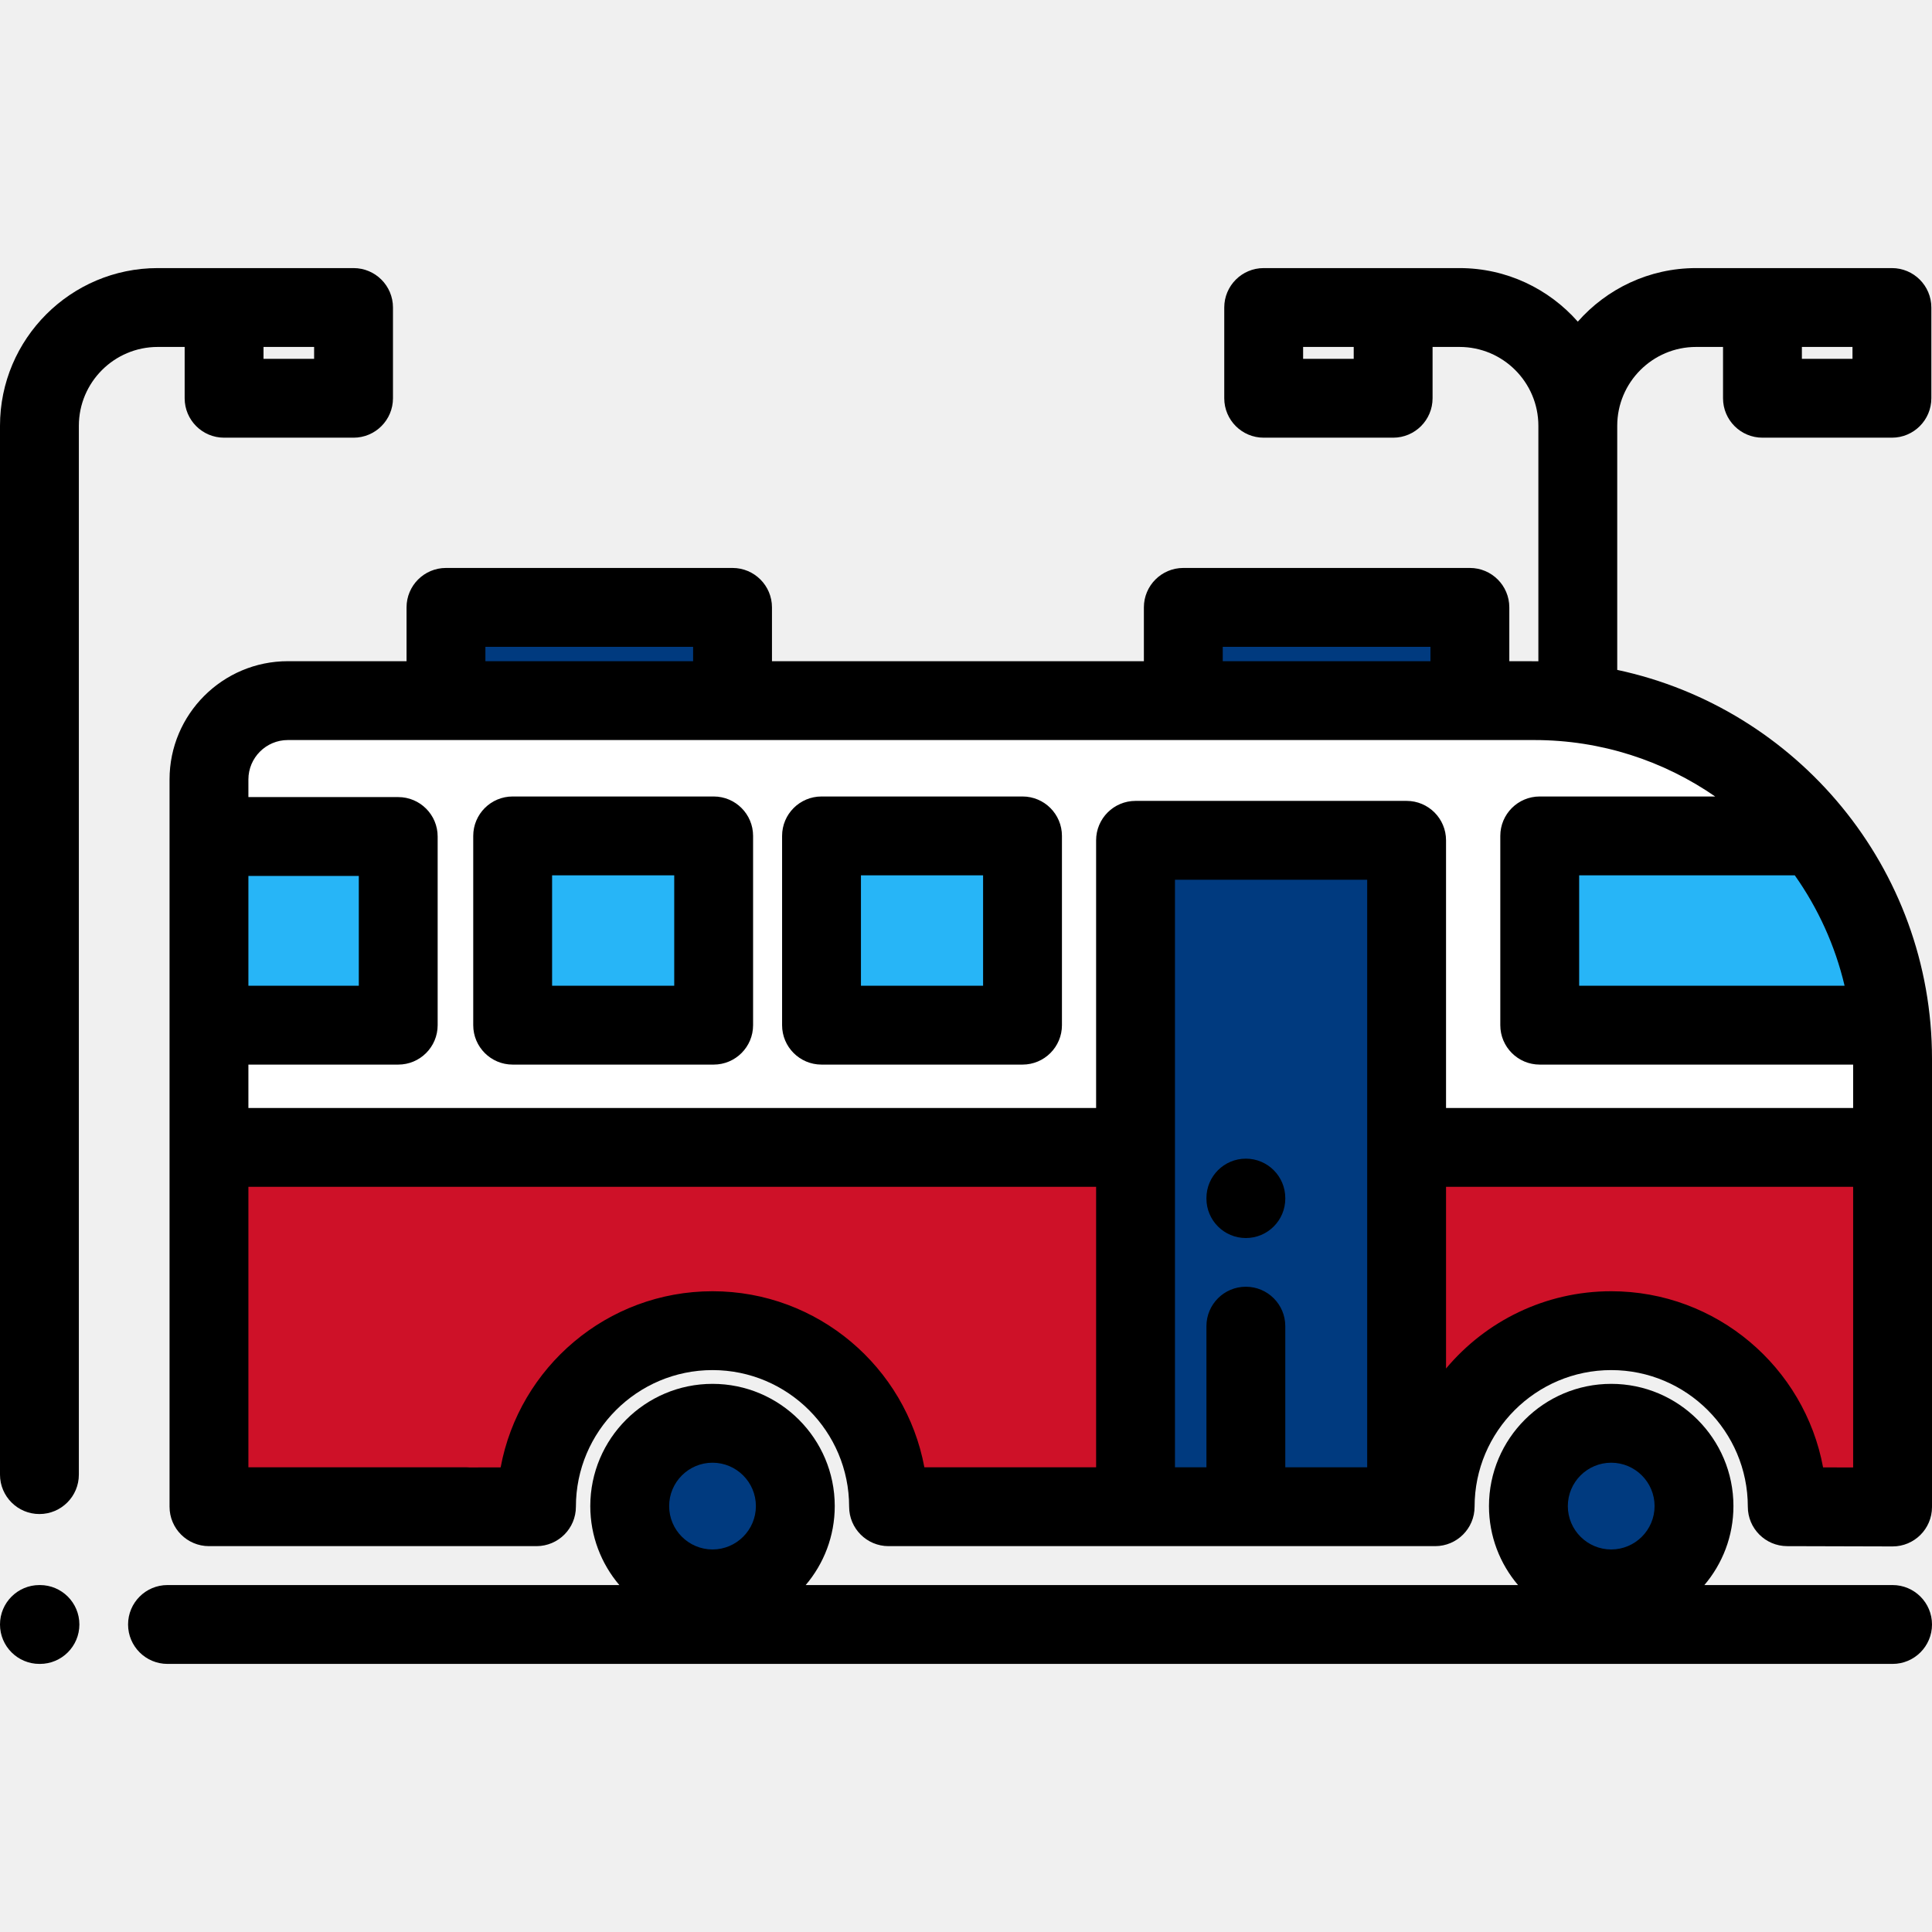
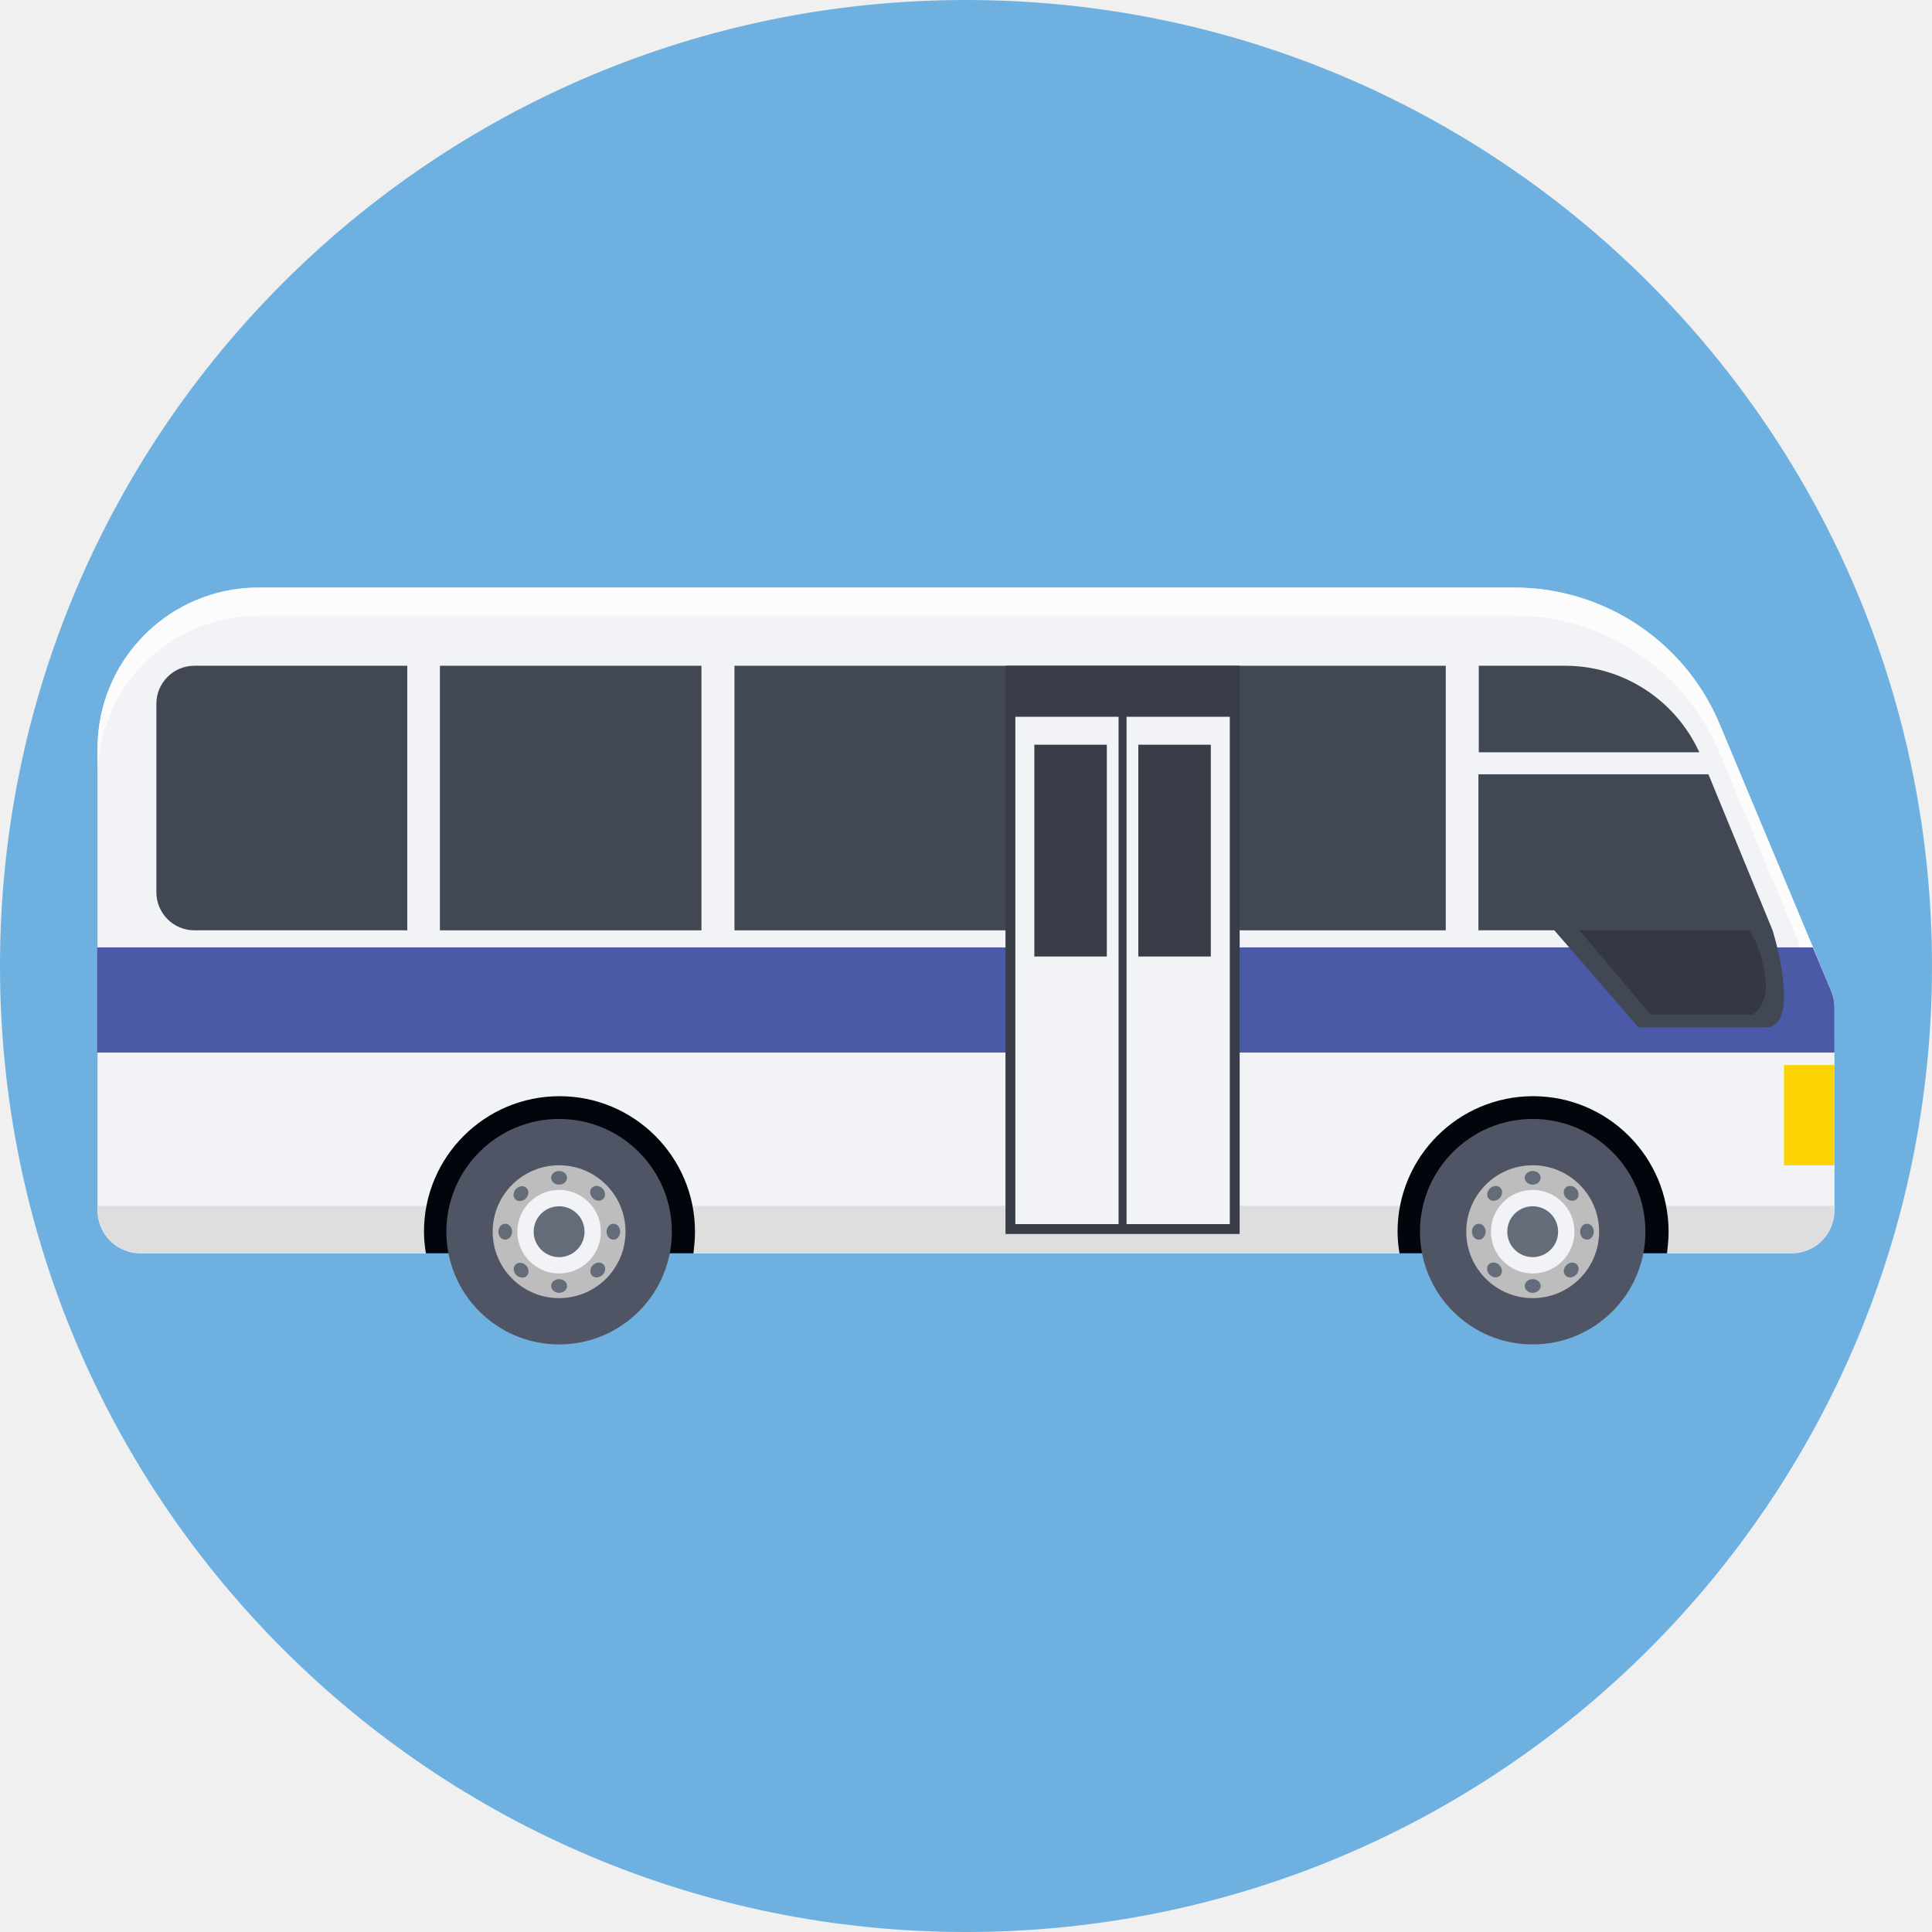
- <svg xmlns="http://www.w3.org/2000/svg" version="1.1" id="Layer_1" viewBox="0 0 512 512" xml:space="preserve">
-   <path style="fill:#FFFFFF;" d="M501.551,304.073v-23.47c0-52.429-42.501-94.93-94.93-94.93H76.278  c-11.542,0-20.898,9.356-20.898,20.898v97.503H501.551z" />
-   <path style="fill:#CE1128;" d="M55.38,304.073v95.298h51.619l37.394-0.076c0-25.766,20.39-46.654,45.543-46.654  s45.543,20.887,45.543,46.654h145.965c0-25.766,20.39-46.654,45.543-46.654s45.543,20.887,45.543,46.654l18.402,0.076h10.2v-95.298  H55.38z" />
+ <svg xmlns="http://www.w3.org/2000/svg" version="1.1" id="Layer_1" viewBox="0 0 509 509" xml:space="preserve">
+   <circle style="fill:#6EB1E1;" cx="254.5" cy="254.5" r="254.5" />
+   <path style="fill:#F1F3F7;" d="M482.4,261l-29.3-70.1c-9.1-21.9-30.5-36.1-54.2-36.1H68.1c-23.4,0-42.4,19-42.4,42.4v121.7  c0,6.3,5.1,11.3,11.3,11.3h435c6.3,0,11.3-5.1,11.3-11.3v-53.5C483.3,263.9,483,262.4,482.4,261z" />
+   <path style="fill:#FCFCFD;" d="M482.4,261l-29.3-70.1c-9.1-21.9-30.5-36.1-54.2-36.1H68.1c-23.4,0-42.4,19-42.4,42.4v7.4  c0-23.4,19-42.4,42.4-42.4h330.7c23.7,0,45.1,14.2,54.2,36.1l29.3,70.1c0.6,1.4,0.9,2.9,0.9,4.4v-7.4  C483.3,263.9,483,262.4,482.4,261z" />
+   <path style="fill:#DEDEDF;" d="M25.7,317.7v1.1c0,6.3,5.1,11.3,11.3,11.3h435c6.3,0,11.3-5.1,11.3-11.3v-1.1H25.7z" />
+   <path style="fill:#4B5AA7;" d="M25.7,277.3h457.6v-11.9c0-1.5-0.3-3-0.9-4.4l-4.8-11.4h-452v27.7H25.7z" />
  <g>
-     <rect x="313.595" y="160.967" style="fill:#003A7F;" width="75.943" height="24.709" />
-     <rect x="118.188" y="160.967" style="fill:#003A7F;" width="75.943" height="24.709" />
-     <rect x="300.931" y="222.689" style="fill:#003A7F;" width="71.836" height="176.671" />
+     <rect x="115.9" y="175.4" style="fill:#414753;" width="68.9" height="69.7" />
+     <rect x="193.5" y="175.4" style="fill:#414753;" width="187.4" height="69.7" />
+     <path style="fill:#414753;" d="M107.3,175.4H51.2c-5.5,0-10,4.5-10,10v49.7c0,5.5,4.5,10,10,10h56.1V175.4z" />
+     <path style="fill:#414753;" d="M447.7,198.2c-6.3-13.8-20.1-22.8-35.3-22.8h-22.8v22.8H447.7z" />
+     <path style="fill:#414753;" d="M467,245.1L450.1,204h-60.6v41.1h20l22.2,25.6c0,0,23.3,0,33.3,0S467,245.1,467,245.1z" />
+   </g>
+   <rect x="264.9" y="186.2" style="fill:#393D47;" width="61.7" height="138.9" />
+   <g>
+     <rect x="267.5" y="188.8" style="fill:#F1F3F7;" width="27.2" height="133.7" />
+     <rect x="296.8" y="188.8" style="fill:#F1F3F7;" width="27.2" height="133.7" />
  </g>
  <g>
-     <rect x="135.858" y="221.529" style="fill:#27B5F7;" width="53.265" height="50.155" />
-     <rect x="217.715" y="221.529" style="fill:#27B5F7;" width="53.265" height="50.155" />
-     <path style="fill:#27B5F7;" d="M480.927,221.526h-72.882v50.155h93.086C499.371,252.815,492.096,235.553,480.927,221.526z" />
-     <rect x="55.38" y="221.686" style="fill:#27B5F7;" width="50.155" height="49.996" />
+     <path style="fill:#02050C;" d="M183.1,324.5c0-19.7-16-35.7-35.7-35.7s-35.7,16-35.7,35.7c0,1.9,0.2,3.8,0.5,5.7h70.5   C182.9,328.3,183.1,326.5,183.1,324.5z" />
+     <path style="fill:#02050C;" d="M439.6,324.5c0-19.7-16-35.7-35.7-35.7s-35.7,16-35.7,35.7c0,1.9,0.2,3.8,0.5,5.7h70.5   C439.4,328.3,439.6,326.5,439.6,324.5z" />
+   </g>
+   <circle style="fill:#4F5565;" cx="147.3" cy="324.5" r="29.7" />
+   <circle style="fill:#BDBDBE;" cx="147.3" cy="324.5" r="17.5" />
+   <circle style="fill:#F1F3F7;" cx="147.3" cy="324.5" r="11" />
+   <g>
+     <circle style="fill:#646B79;" cx="147.3" cy="324.5" r="6.7" />
+     <ellipse style="fill:#646B79;" cx="147.3" cy="310.3" rx="2.1" ry="1.8" />
+     <ellipse style="fill:#646B79;" cx="147.3" cy="338.8" rx="2.1" ry="1.8" />
+     <ellipse style="fill:#646B79;" cx="161.6" cy="324.5" rx="1.8" ry="2.1" />
+     <ellipse style="fill:#646B79;" cx="133.1" cy="324.5" rx="1.8" ry="2.1" />
+     <ellipse transform="matrix(0.7071 -0.7071 0.7071 0.7071 -176.1877 203.4113)" style="fill:#646B79;" cx="157.445" cy="314.383" rx="1.8" ry="2.1" />
+     <ellipse transform="matrix(0.7071 -0.7071 0.7071 0.7071 -196.4091 195.106)" style="fill:#646B79;" cx="137.309" cy="334.64" rx="1.8" ry="2.1" />
+     <ellipse transform="matrix(0.707 0.7072 -0.7072 0.707 282.7675 -13.3399)" style="fill:#646B79;" cx="157.483" cy="334.592" rx="1.8" ry="2.1" />
+     <ellipse transform="matrix(0.707 0.7072 -0.7072 0.707 262.6135 -4.924)" style="fill:#646B79;" cx="137.249" cy="314.477" rx="1.8" ry="2.1" />
+   </g>
+   <circle style="fill:#4F5565;" cx="403.8" cy="324.5" r="29.7" />
+   <circle style="fill:#BDBDBE;" cx="403.8" cy="324.5" r="17.5" />
+   <circle style="fill:#F1F3F7;" cx="403.8" cy="324.5" r="11" />
+   <g>
+     <circle style="fill:#646B79;" cx="403.8" cy="324.5" r="6.7" />
+     <ellipse style="fill:#646B79;" cx="403.8" cy="310.3" rx="2.1" ry="1.8" />
+     <ellipse style="fill:#646B79;" cx="403.8" cy="338.8" rx="2.1" ry="1.8" />
+     <ellipse style="fill:#646B79;" cx="418.1" cy="324.5" rx="1.8" ry="2.1" />
+     <ellipse style="fill:#646B79;" cx="389.6" cy="324.5" rx="1.8" ry="2.1" />
+     <ellipse transform="matrix(0.7071 -0.7071 0.7071 0.7071 -101.0667 384.7877)" style="fill:#646B79;" cx="413.946" cy="314.392" rx="1.8" ry="2.1" />
+     <ellipse transform="matrix(0.7071 -0.7071 0.7071 0.7071 -121.2546 376.4099)" style="fill:#646B79;" cx="393.74" cy="334.572" rx="1.8" ry="2.1" />
+     <ellipse transform="matrix(0.707 0.7072 -0.7072 0.707 357.9134 -194.7108)" style="fill:#646B79;" cx="413.946" cy="334.598" rx="1.8" ry="2.1" />
+     <ellipse transform="matrix(0.707 0.7072 -0.7072 0.707 337.7301 -186.3656)" style="fill:#646B79;" cx="393.783" cy="314.412" rx="1.8" ry="2.1" />
  </g>
  <g>
-     <circle style="fill:#003A7F;" cx="188.824" cy="399.13" r="21.943" />
-     <circle style="fill:#003A7F;" cx="426.987" cy="399.13" r="21.943" />
+     <rect x="272.5" y="196.2" style="fill:#393D47;" width="19.1" height="55.8" />
+     <rect x="299.9" y="196.2" style="fill:#393D47;" width="19.1" height="55.8" />
  </g>
-   <path d="M10.586,420.056h-0.137C4.679,420.056,0,424.734,0,430.505c0,5.771,4.679,10.449,10.449,10.449h0.137  c5.77,0,10.449-4.678,10.449-10.449C21.035,424.734,16.356,420.056,10.586,420.056z" />
-   <path d="M501.551,420.055h-49.87c4.795-5.65,7.697-12.955,7.697-20.927c0-17.86-14.53-32.392-32.392-32.392  s-32.392,14.531-32.392,32.392c0,7.974,2.902,15.277,7.697,20.927H213.52c4.795-5.65,7.697-12.955,7.697-20.927  c0-17.86-14.53-32.392-32.392-32.392s-32.392,14.531-32.392,32.392c0,7.974,2.902,15.277,7.697,20.927H44.389  c-5.77,0-10.449,4.678-10.449,10.449c0,5.771,4.679,10.449,10.449,10.449h457.162c5.77,0,10.449-4.678,10.449-10.449  C512,424.733,507.321,420.055,501.551,420.055z M426.986,387.634c6.337,0,11.494,5.157,11.494,11.494s-5.157,11.494-11.494,11.494  s-11.494-5.157-11.494-11.494S420.648,387.634,426.986,387.634z M188.825,387.634c6.337,0,11.494,5.157,11.494,11.494  s-5.157,11.494-11.494,11.494c-6.337,0-11.494-5.157-11.494-11.494S182.487,387.634,188.825,387.634z" />
-   <path d="M428.583,177.531v-64.69c0-11.523,9.375-20.898,20.898-20.898h7.14v13.598c0,5.771,4.679,10.449,10.449,10.449h34.307  c5.77,0,10.449-4.678,10.449-10.449V81.495c0-5.771-4.679-10.449-10.449-10.449h-51.896c-12.474,0-23.683,5.5-31.347,14.195  c-7.664-8.695-18.873-14.195-31.347-14.195H334.89c-5.77,0-10.449,4.678-10.449,10.449v24.047c0,5.771,4.679,10.449,10.449,10.449  h34.307c5.77,0,10.449-4.678,10.449-10.449V91.944h7.141c11.523,0,20.898,9.375,20.898,20.898v62.395  c-0.354-0.003-7.702-0.014-7.702-0.014v-14.26c0-5.771-4.679-10.449-10.449-10.449H313.59c-5.77,0-10.449,4.678-10.449,10.449v14.26  h-98.56v-14.26c0-5.771-4.679-10.449-10.449-10.449h-75.944c-5.77,0-10.449,4.678-10.449,10.449v14.26H76.278  c-17.285,0-31.347,14.062-31.347,31.347v192.724c0,5.771,4.679,10.449,10.449,10.449h86.815c5.762-0.013,10.426-4.687,10.426-10.449  c0-19.963,16.241-36.205,36.204-36.205s36.204,16.241,36.204,36.205c0,5.771,4.679,10.449,10.449,10.449h144.854  c5.77,0,10.449-4.678,10.449-10.449c0-19.963,16.242-36.205,36.205-36.205c19.963,0,36.204,16.241,36.204,36.205  c0,5.759,4.661,10.433,10.421,10.449l27.912,0.076c0.01,0,0.02,0,0.029,0c5.757,0,10.432-4.659,10.448-10.421  c0-0.018-0.002-0.036-0.002-0.053c0-0.017,0.002-0.033,0.002-0.051V280.601C512,230.025,476.183,187.663,428.583,177.531z   M490.928,91.944v3.149h-13.409v-3.149H490.928z M358.748,95.092h-13.409v-3.149h13.409V95.092z M475.64,231.974  c6.142,8.693,10.681,18.585,13.196,29.257h-70.341v-29.257H475.64z M324.039,171.411h55.046v3.811h-55.046V171.411z   M128.636,171.411h55.046v3.811h-55.046C128.636,175.222,128.636,171.411,128.636,171.411z M76.278,196.12h330.343  c17.782,0,34.288,5.536,47.915,14.956h-46.492c-5.77,0-10.449,4.678-10.449,10.449v50.155c0,5.771,4.679,10.449,10.449,10.449  h83.058v11.494H383.215v-70.929c0-5.771-4.679-10.449-10.449-10.449h-71.836c-5.77,0-10.449,4.678-10.449,10.449v70.929H65.829  v-11.494h39.706c5.77,0,10.449-4.678,10.449-10.449v-49.996c0-5.771-4.679-10.449-10.449-10.449H65.829v-4.665  C65.829,200.807,70.516,196.12,76.278,196.12z M340.615,388.845v-37.398c0-5.771-4.679-10.449-10.449-10.449  s-10.449,4.678-10.449,10.449v37.398h-8.337V233.143h50.938v155.702H340.615z M65.829,232.133h29.257v29.098H65.829V232.133z   M188.825,342.192c-27.926,0-51.232,20.151-56.148,46.675l-8.242,0.019c-0.261-0.02-0.522-0.04-0.789-0.04H65.829v-74.324h224.653  v74.324h-45.514C240.044,362.332,216.742,342.192,188.825,342.192z M426.986,342.192c-17.558,0-33.287,7.97-43.771,20.478v-48.149  h107.887v74.372l-7.967-0.022C478.222,362.344,454.913,342.192,426.986,342.192z" />
-   <path d="M135.861,282.129h53.266c5.77,0,10.449-4.678,10.449-10.449v-50.155c0-5.771-4.679-10.449-10.449-10.449h-53.266  c-5.77,0-10.449,4.678-10.449,10.449v50.155C125.412,277.451,130.091,282.129,135.861,282.129z M146.31,231.974h32.368v29.257  H146.31V231.974z" />
-   <path d="M217.711,282.129h53.266c5.77,0,10.449-4.678,10.449-10.449v-50.155c0-5.771-4.679-10.449-10.449-10.449h-53.266  c-5.77,0-10.449,4.678-10.449,10.449v50.155C207.262,277.451,211.941,282.129,217.711,282.129z M228.16,231.974h32.368v29.257  H228.16V231.974z" />
-   <path d="M330.166,307.057c-5.77,0-10.449,4.678-10.449,10.449v0.137c0,5.771,4.679,10.449,10.449,10.449s10.449-4.678,10.449-10.449  v-0.137C340.615,311.735,335.936,307.057,330.166,307.057z" />
-   <path d="M48.936,91.944v13.598c0,5.771,4.679,10.449,10.449,10.449h34.308c5.77,0,10.449-4.678,10.449-10.449V81.495  c0-5.771-4.679-10.449-10.449-10.449H41.796C18.75,71.046,0,89.795,0,112.842v277.945c0,5.771,4.679,10.449,10.449,10.449  s10.449-4.678,10.449-10.449V112.842c0-11.523,9.375-20.898,20.898-20.898H48.936z M83.244,91.944v3.149h-13.41v-3.149H83.244z" />
+   <path style="fill:#333842;" d="M416.1,245.1l18.8,22.2h26.8c0,0,4.8-2.4,3.2-11.1c-1.6-8.7-4.2-11.1-4.2-11.1H416.1z" />
+   <rect x="470" y="280.6" style="fill:#FBD303;" width="13.3" height="26.4" />
+   <rect x="264.9" y="175.4" style="fill:#393D47;" width="61.7" height="13.4" />
</svg>
